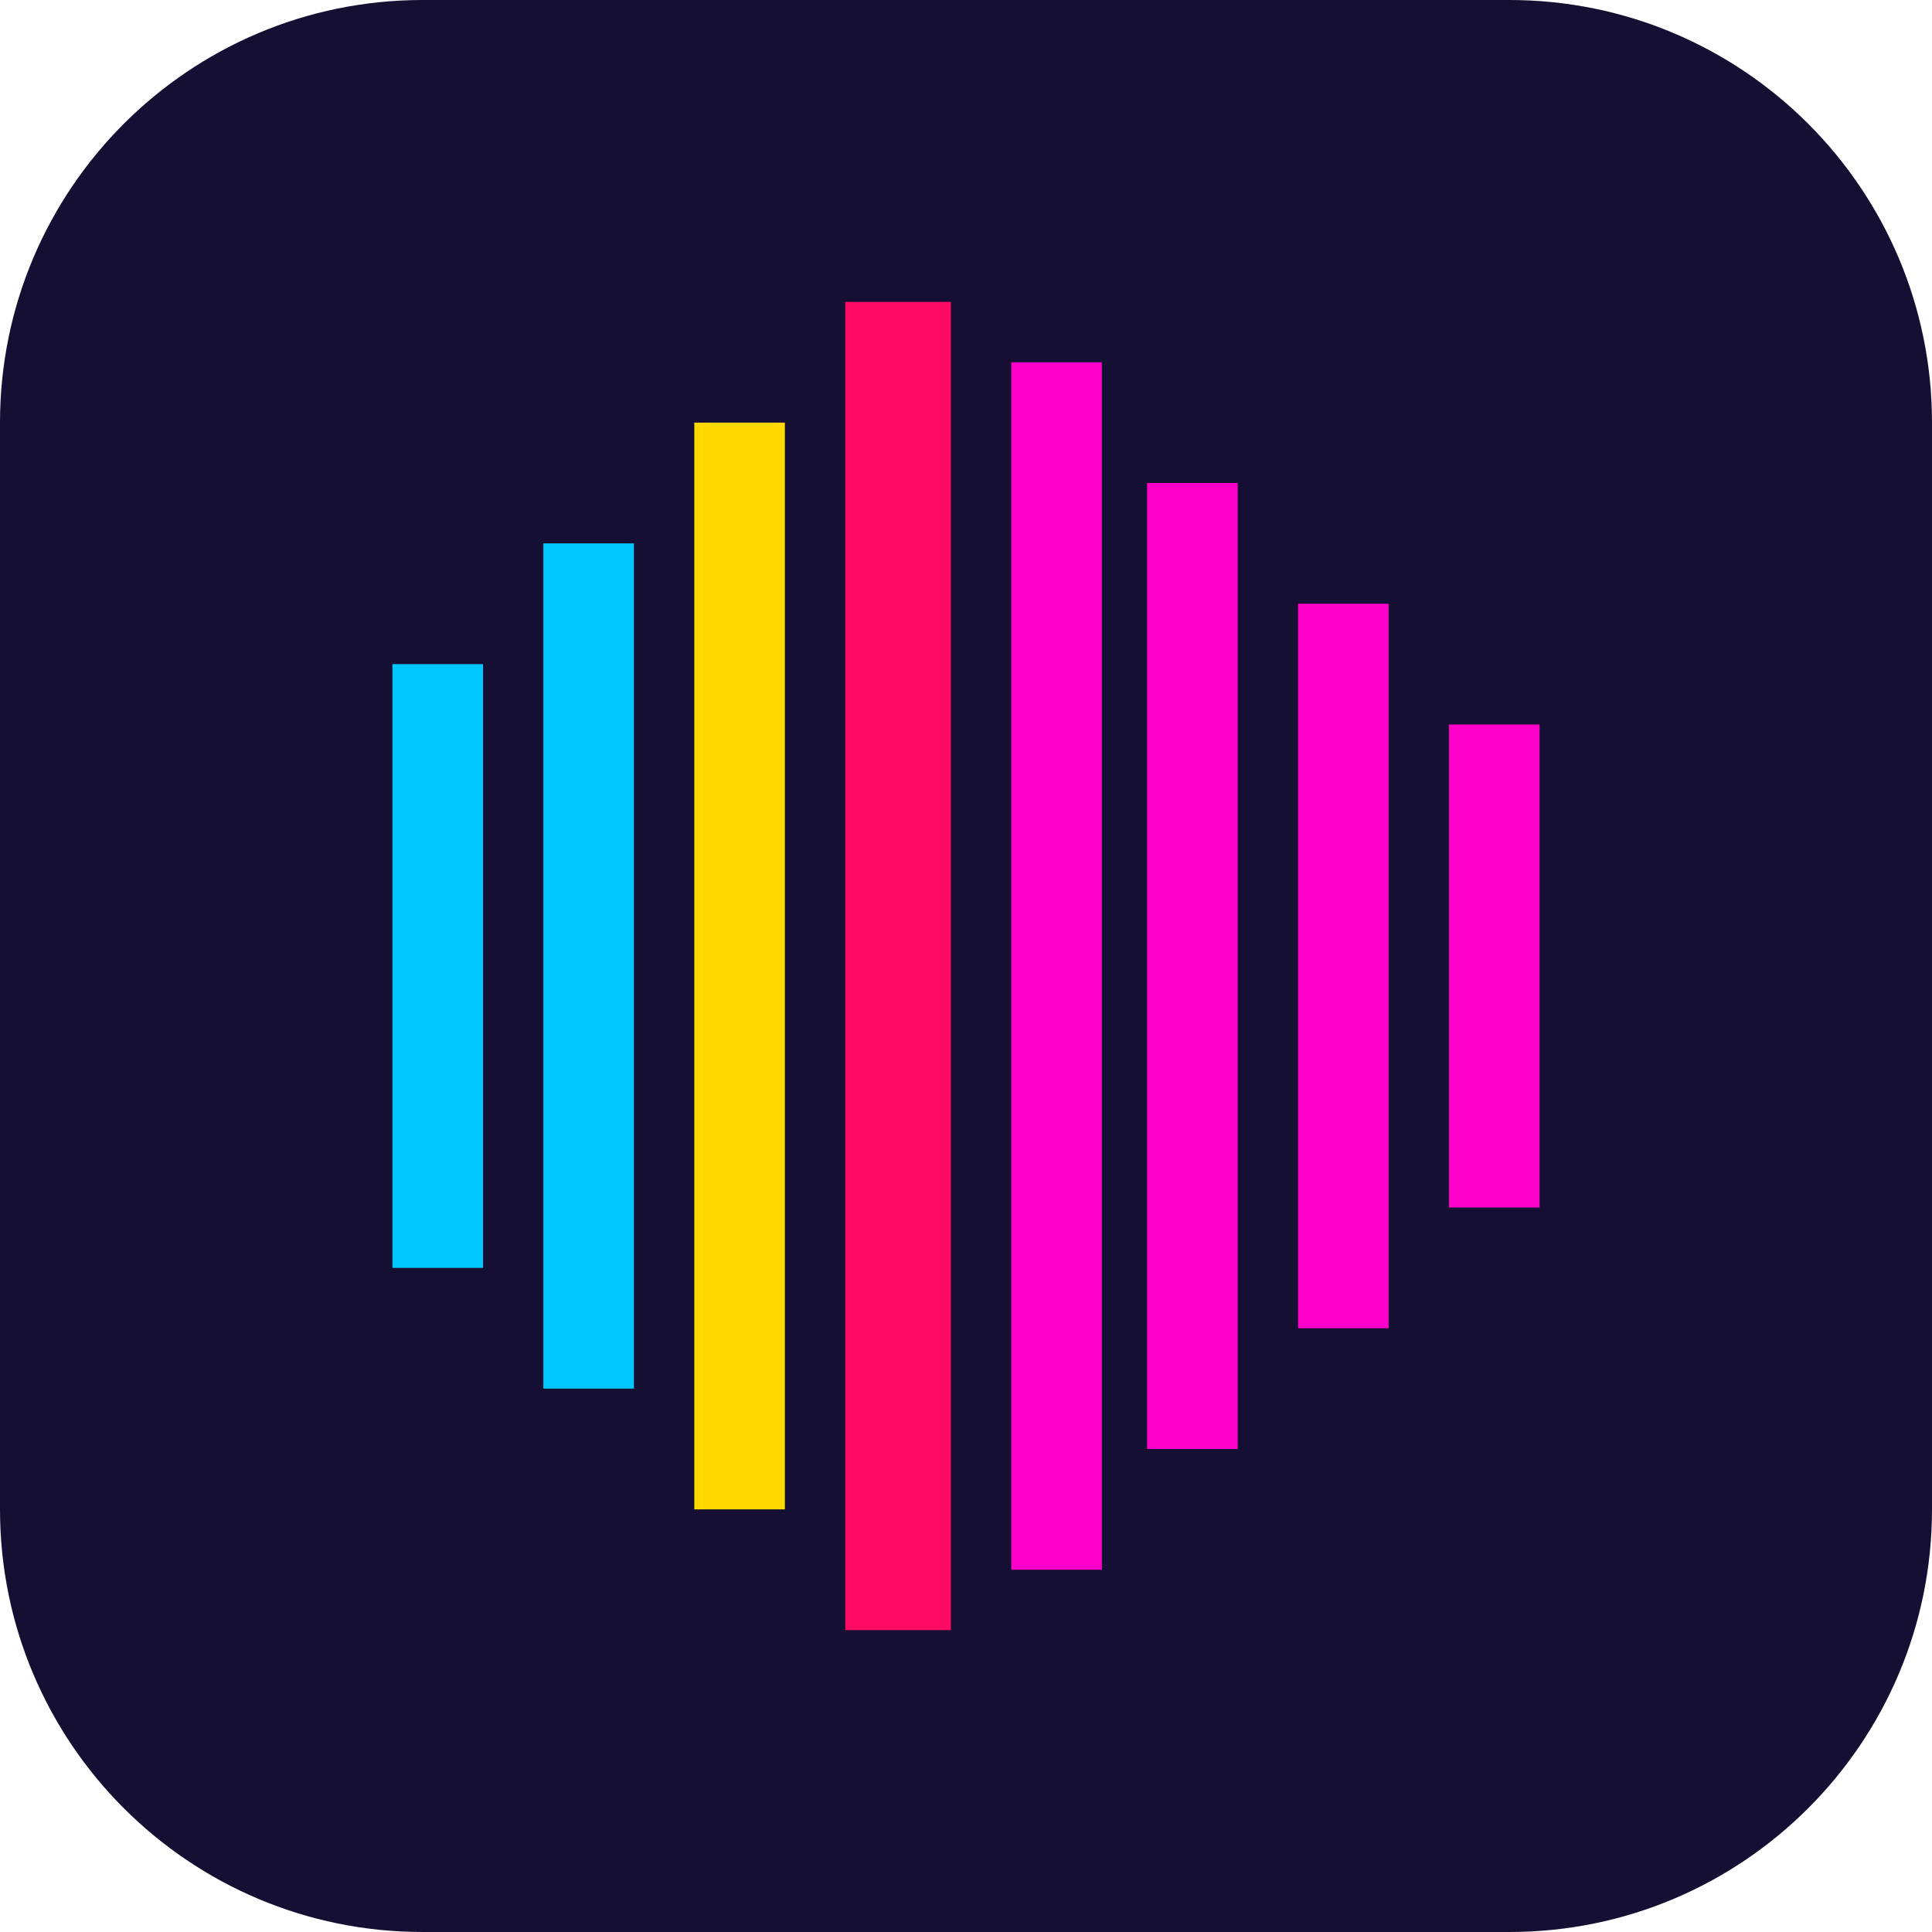
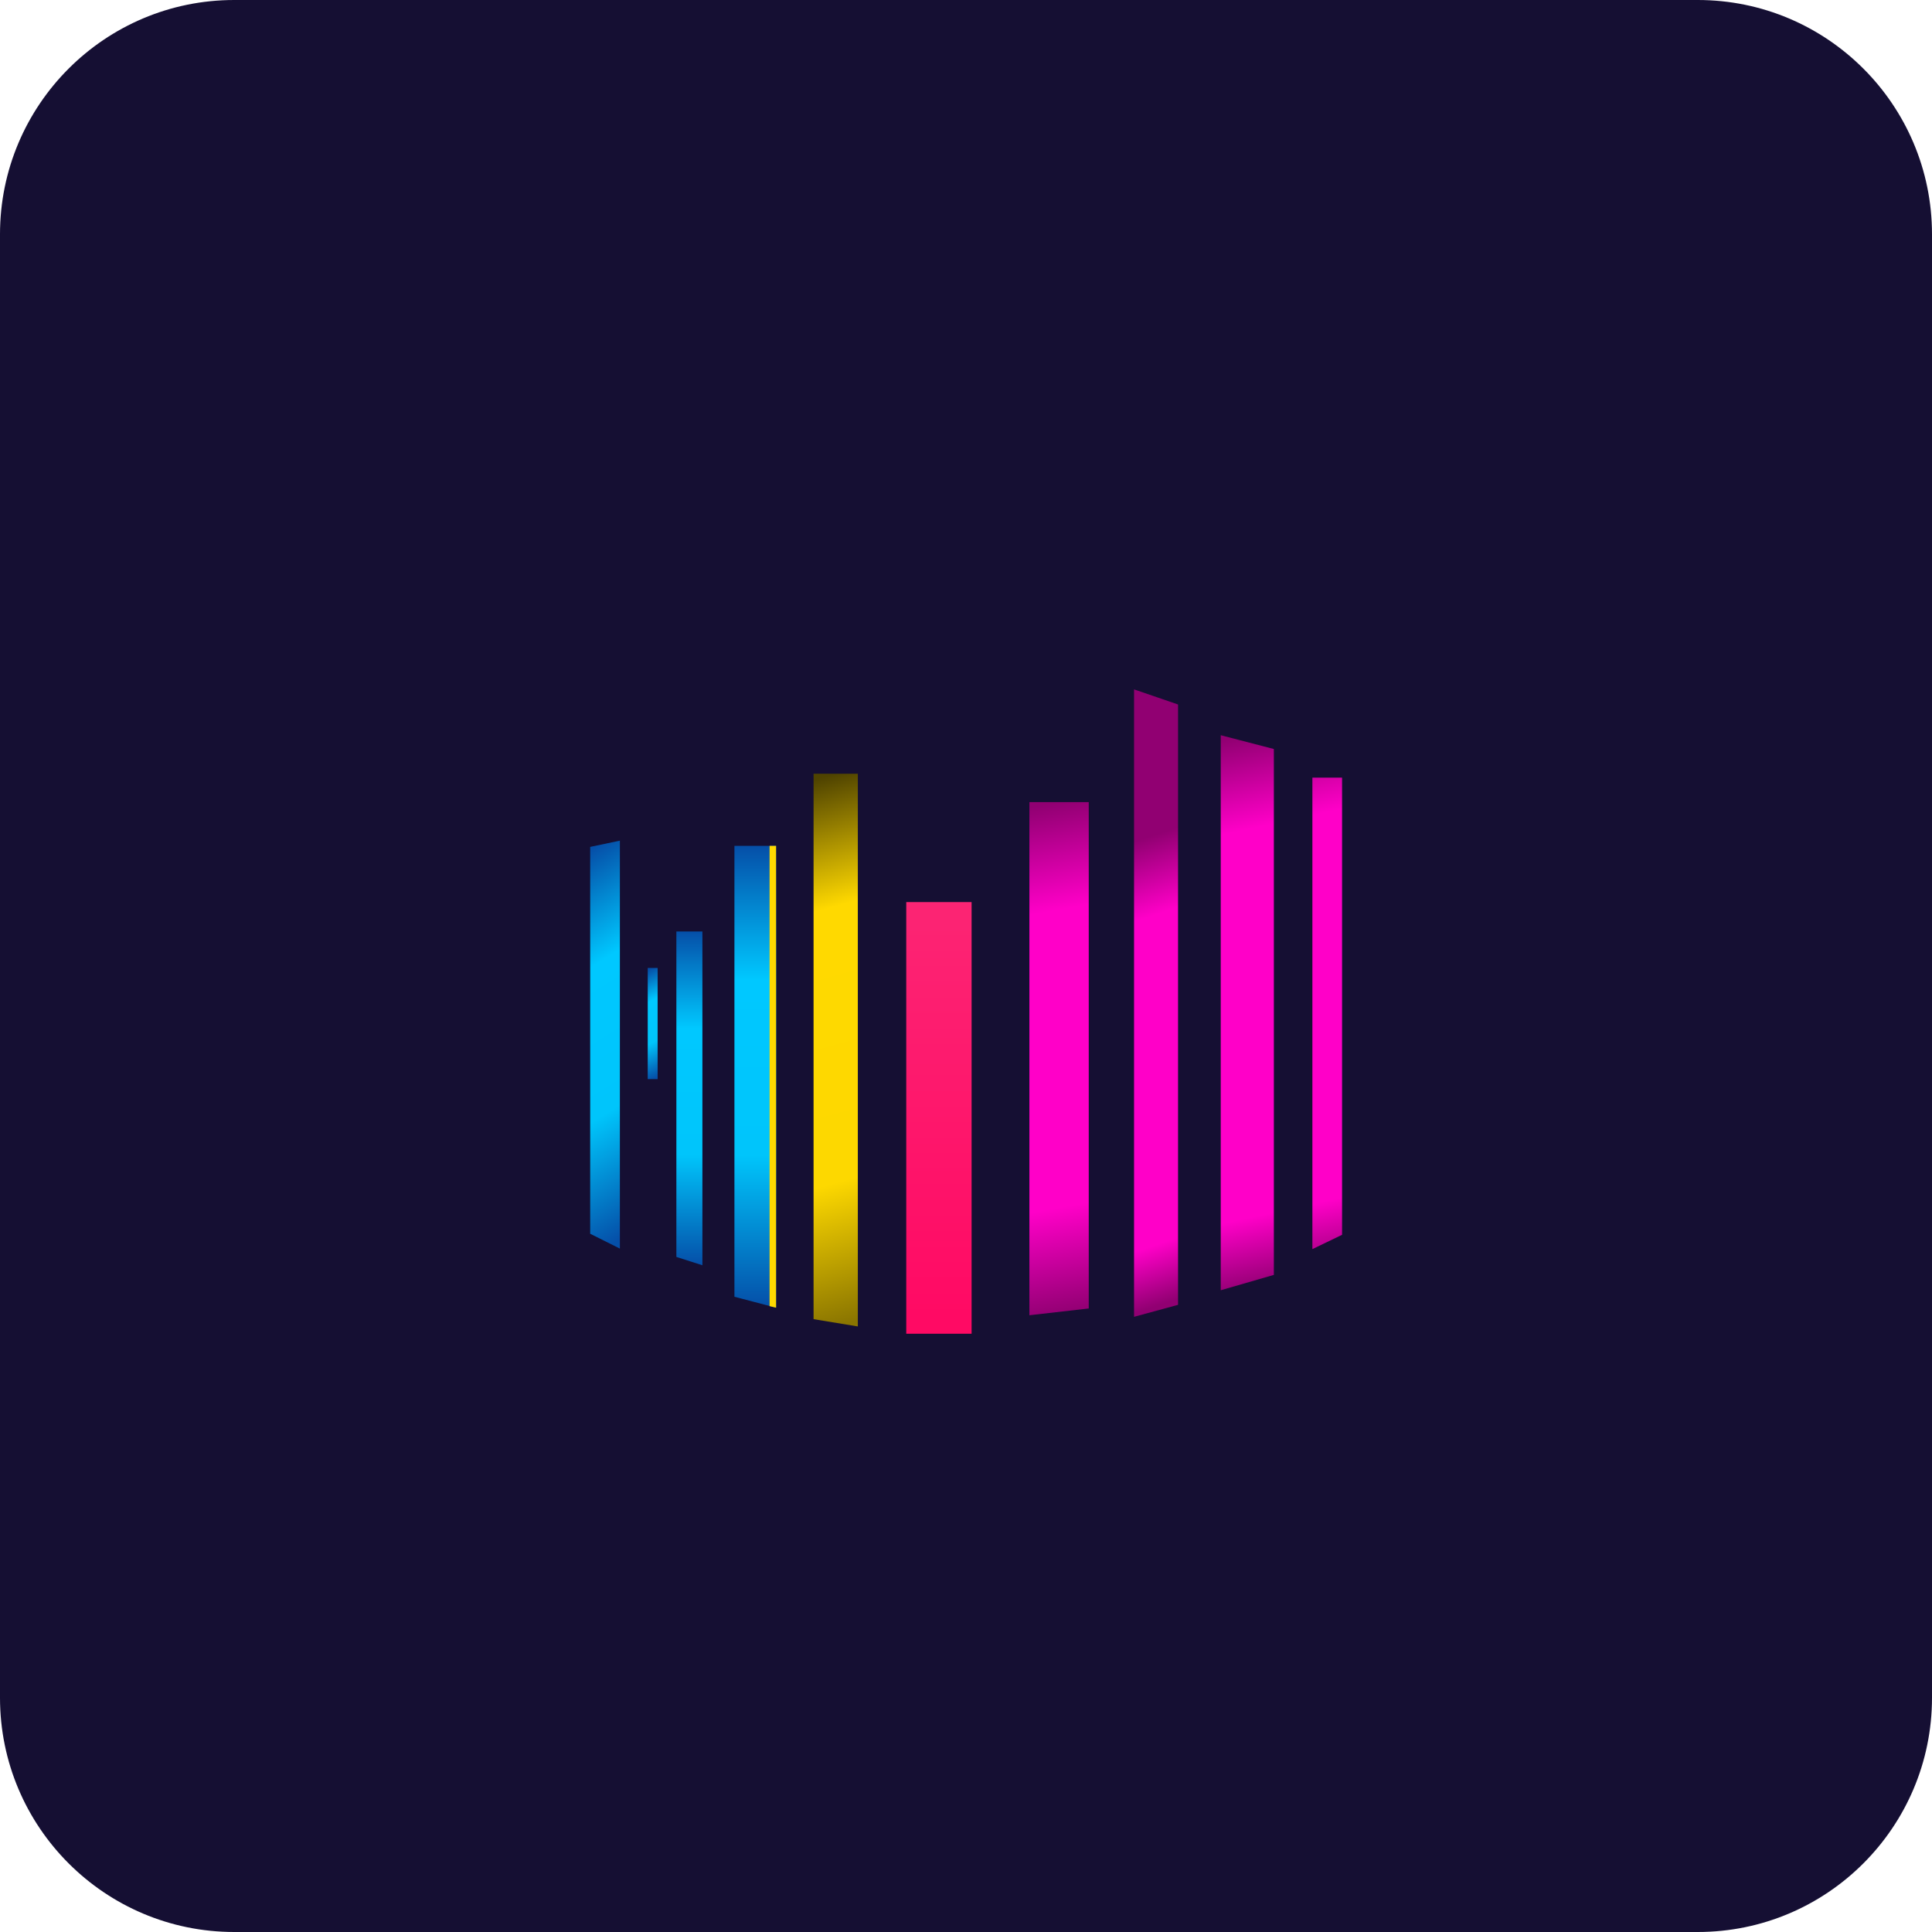
- <svg xmlns="http://www.w3.org/2000/svg" viewBox="0 0 64 64">
-   <rect width="64" height="64" rx="14" fill="#150F33" />
-   <g>
-     <rect x="13" y="22" width="3" height="20" fill="#00C7FD" />
-     <rect x="18" y="18" width="3" height="28" fill="#00C7FD" />
-     <rect x="23" y="14" width="3" height="36" fill="#FFD900" />
-     <rect x="28" y="10" width="3.5" height="44" fill="#FF0A64" />
-     <rect x="33.5" y="12" width="3" height="40" fill="#FF00C8" />
-     <rect x="38" y="16" width="3" height="32" fill="#FF00C8" />
-     <rect x="43" y="20" width="3" height="24" fill="#FF00C8" />
-     <rect x="48" y="24" width="3" height="16" fill="#FF00C8" />
+ <svg xmlns="http://www.w3.org/2000/svg" xmlns:xlink="http://www.w3.org/1999/xlink" viewBox="0 0 7421 7421" style="shape-rendering:geometricPrecision; text-rendering:geometricPrecision; image-rendering:optimizeQuality; fill-rule:evenodd; clip-rule:evenodd">
+   <defs>
+     <linearGradient id="g0" gradientUnits="userSpaceOnUse" x1="1972.78" y1="2646.08" x2="2675.29" y2="3778.43">
+       <stop offset="0" stop-color="#054FA8" />
+       <stop offset="0.29" stop-color="#00C8FF" />
+       <stop offset="0.67" stop-color="#00C5FB" />
+       <stop offset="1" stop-color="#054FA8" />
+     </linearGradient>
+     <linearGradient id="g1" gradientUnits="userSpaceOnUse" x1="4569.55" y1="2071.57" x2="5012.27" y2="4108.18">
+       <stop offset="0" stop-color="#910072" />
+       <stop offset="0.17" stop-color="#FF00C8" />
+       <stop offset="0.87" stop-color="#FF00C8" />
+       <stop offset="1" stop-color="#910072" />
+     </linearGradient>
+     <linearGradient id="g2" gradientUnits="userSpaceOnUse" x1="4440.27" y1="1847.67" x2="4440.27" y2="4257.52">
+       <stop offset="0" stop-color="#B50042" />
+       <stop offset="0.28" stop-color="#FC2775" />
+       <stop offset="1" stop-color="#FF0A64" />
+     </linearGradient>
+     <linearGradient id="g3" gradientUnits="userSpaceOnUse" x1="2937.42" y1="2247.05" x2="3482.59" y2="4220.19">
+       <stop offset="0" stop-color="#4F4300" />
+       <stop offset="0.24" stop-color="#FFD900" />
+       <stop offset="0.74" stop-color="#FDD800" />
+       <stop offset="1" stop-color="#8A7500" />
+     </linearGradient>
+     <linearGradient id="g4" xlink:href="#g1" x1="4826.72" y1="2276.85" x2="5369.56" y2="3907.83" gradientUnits="userSpaceOnUse" />
+     <linearGradient id="g5" xlink:href="#g0" x1="2900.73" y1="2449.14" x2="2900.73" y2="4223.08" gradientUnits="userSpaceOnUse" />
+     <linearGradient id="g6" xlink:href="#g0" x1="2648.08" y1="2778.08" x2="2648.08" y2="4059.55" gradientUnits="userSpaceOnUse" />
+     <linearGradient id="g7" gradientUnits="userSpaceOnUse" x1="3896.15" y1="2311.9" x2="4239.79" y2="4221.38">
+       <stop offset="0" stop-color="#910072" />
+       <stop offset="0.21" stop-color="#FF00C8" />
+       <stop offset="0.79" stop-color="#FF00C8" />
+       <stop offset="1" stop-color="#910072" />
+     </linearGradient>
+     <linearGradient id="g8" xlink:href="#g0" x1="2421.15" y1="2961.13" x2="2592.95" y2="3301.9" gradientUnits="userSpaceOnUse" />
+   </defs>
+   <rect width="7421" height="7421" rx="900" fill="#150F33" />
+   <g transform="translate(0,800)">
+     <polygon fill="url(#g0)" points="2381,2429 2267,2453 2267,3939 2381,3996" />
+     <polygon fill="url(#g8)" points="2488,2918 2488,3345 2526,3345 2526,2918" />
+     <polygon fill="url(#g6)" points="2598,2778 2598,4028 2698,4060 2698,2778" />
+     <polygon fill="url(#g5)" points="2821,2449 2821,4181 2981,4223 2981,2449" />
+     <polygon fill="url(#g3)" points="3125,2172 3125,4267 3295,4295 3295,2172" />
+     <polygon fill="url(#g2)" points="3481,2665 3481,4323 3732,4323 3732,2665" />
+     <polygon fill="url(#g7)" points="3954,2281 3954,4252 4182,4226 4182,2281" />
+     <polygon fill="url(#g4)" points="4356,1848 4356,4258 4525,4212 4525,1906" />
+     <polygon fill="url(#g1)" points="4689,2024 4689,4156 4893,4097 4893,2077" />
+     <polygon fill="url(#g1)" points="5041,2187 5041,3998 5155,3943 5155,2187" />
+     <polygon fill="#FFD900" points="2956,2449 2956,4217 2981,4223 2981,2449" />
  </g>
</svg>
